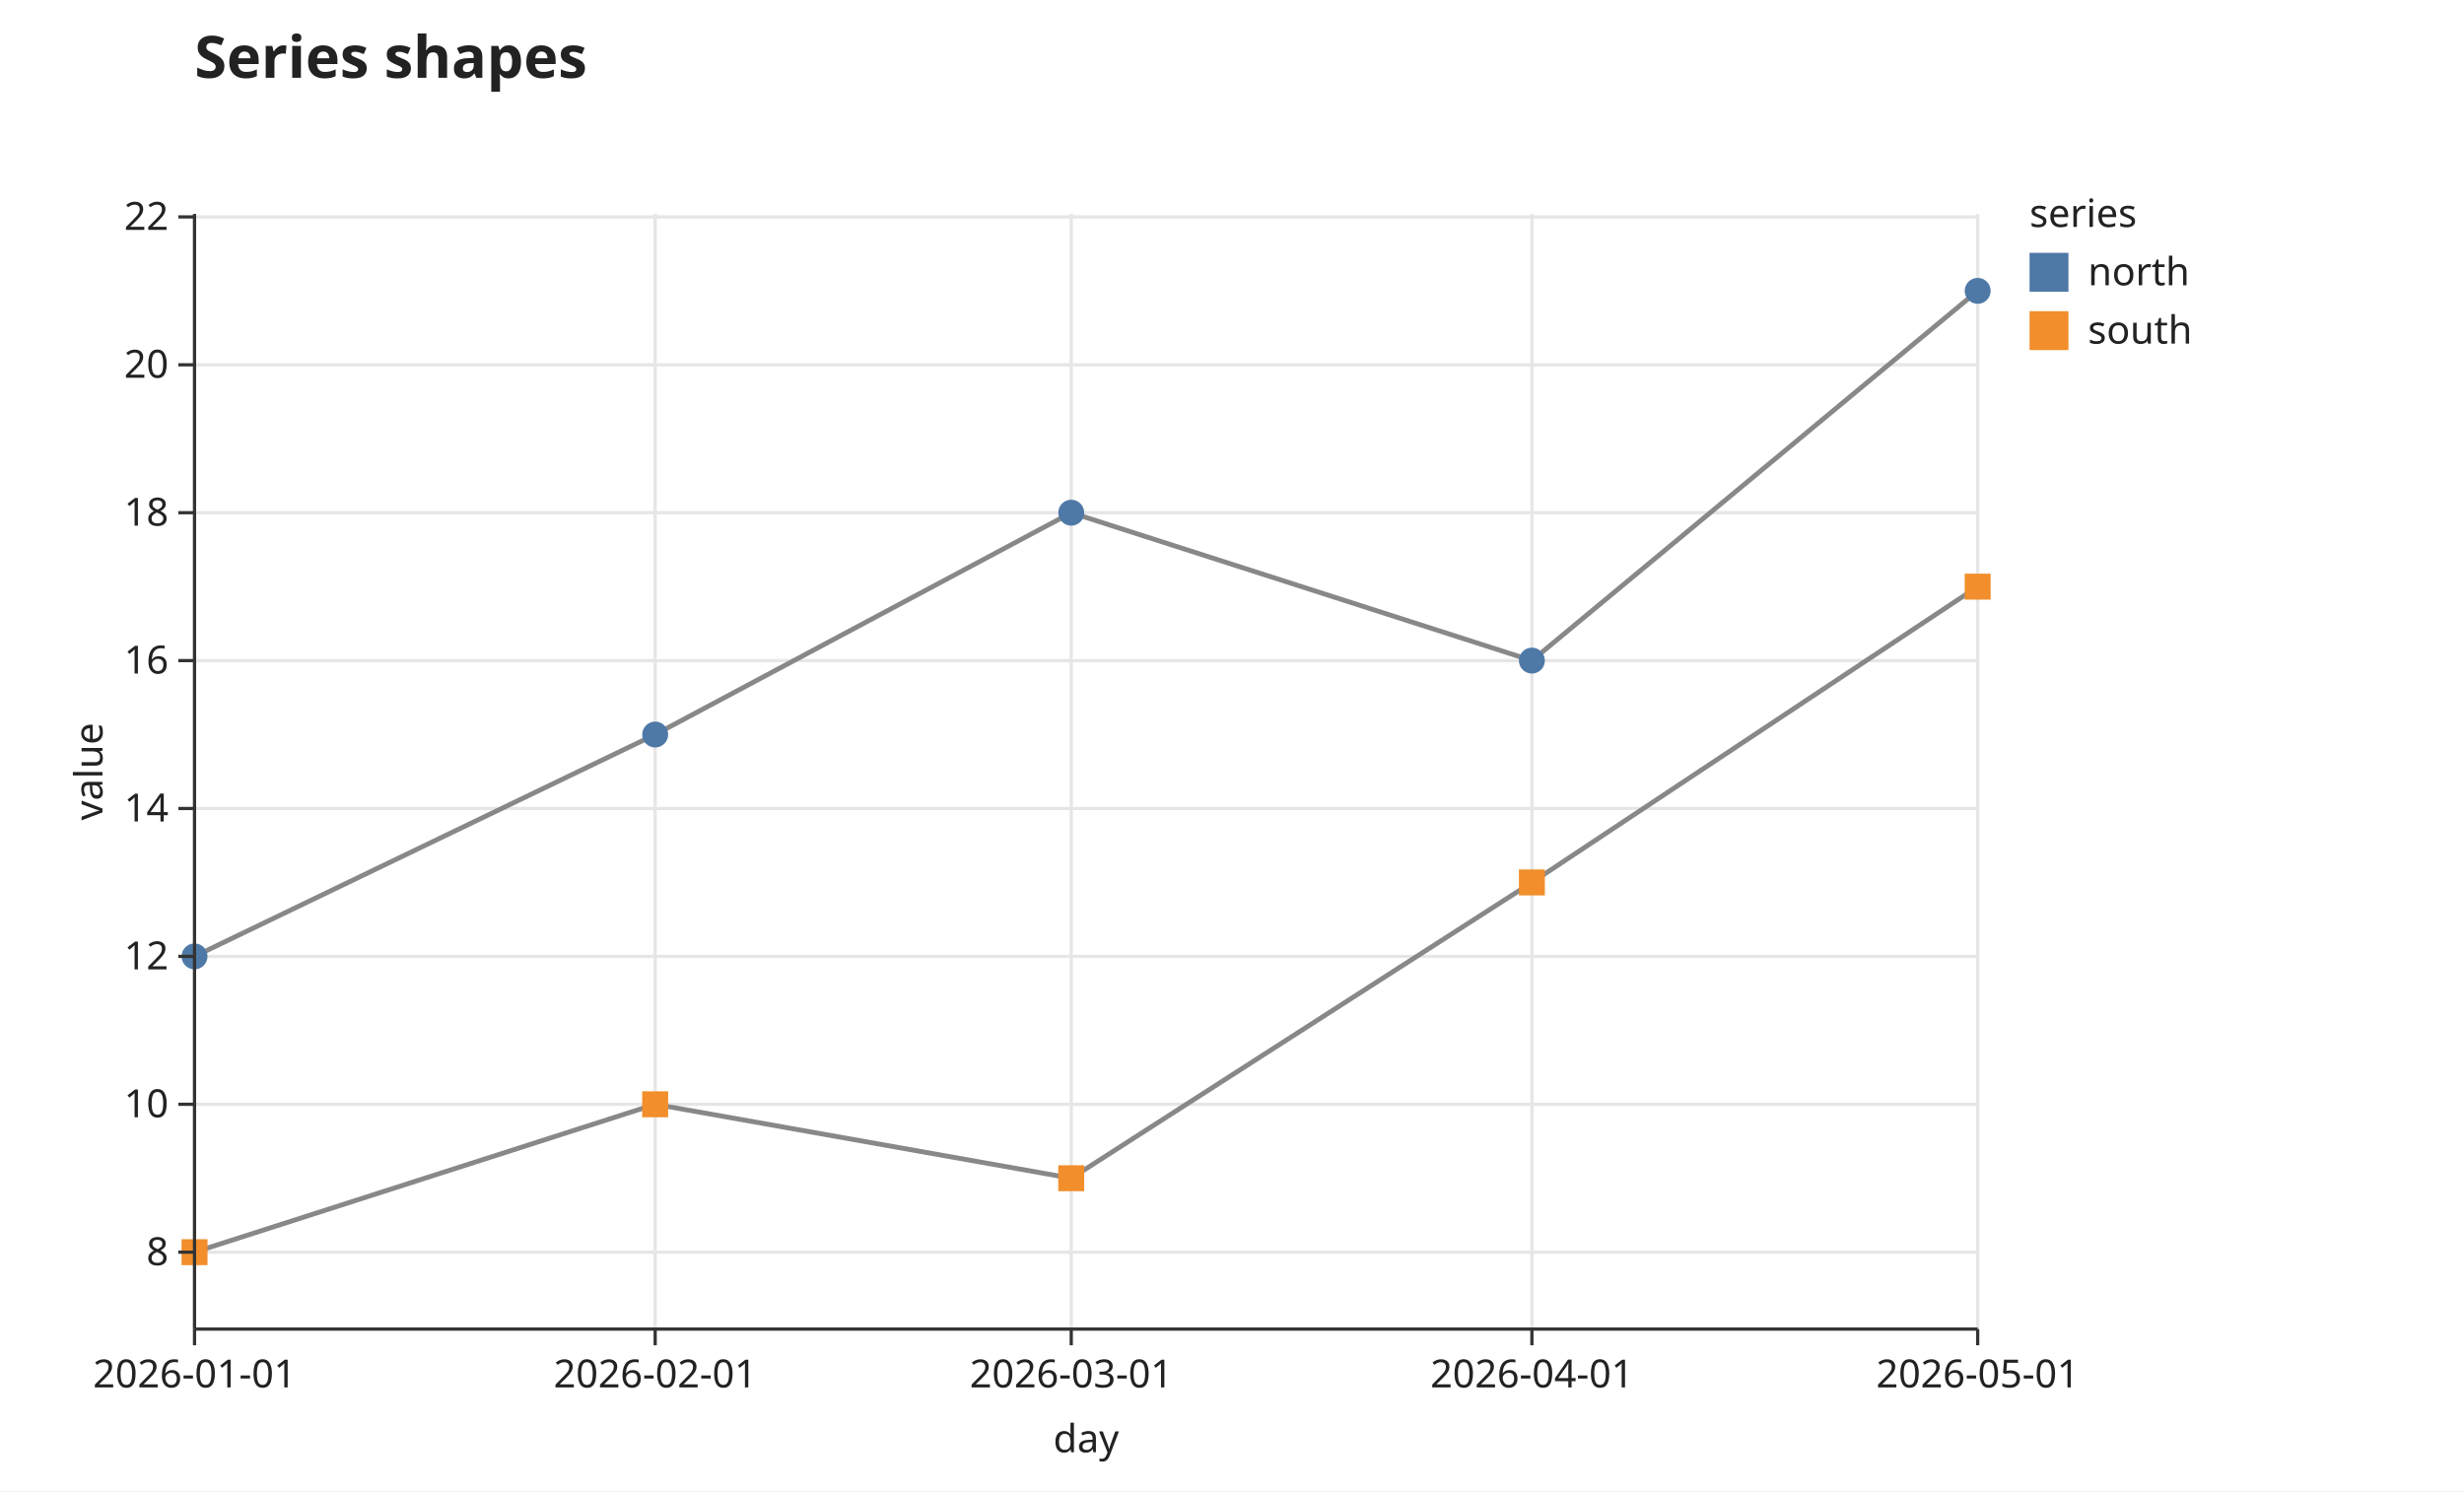
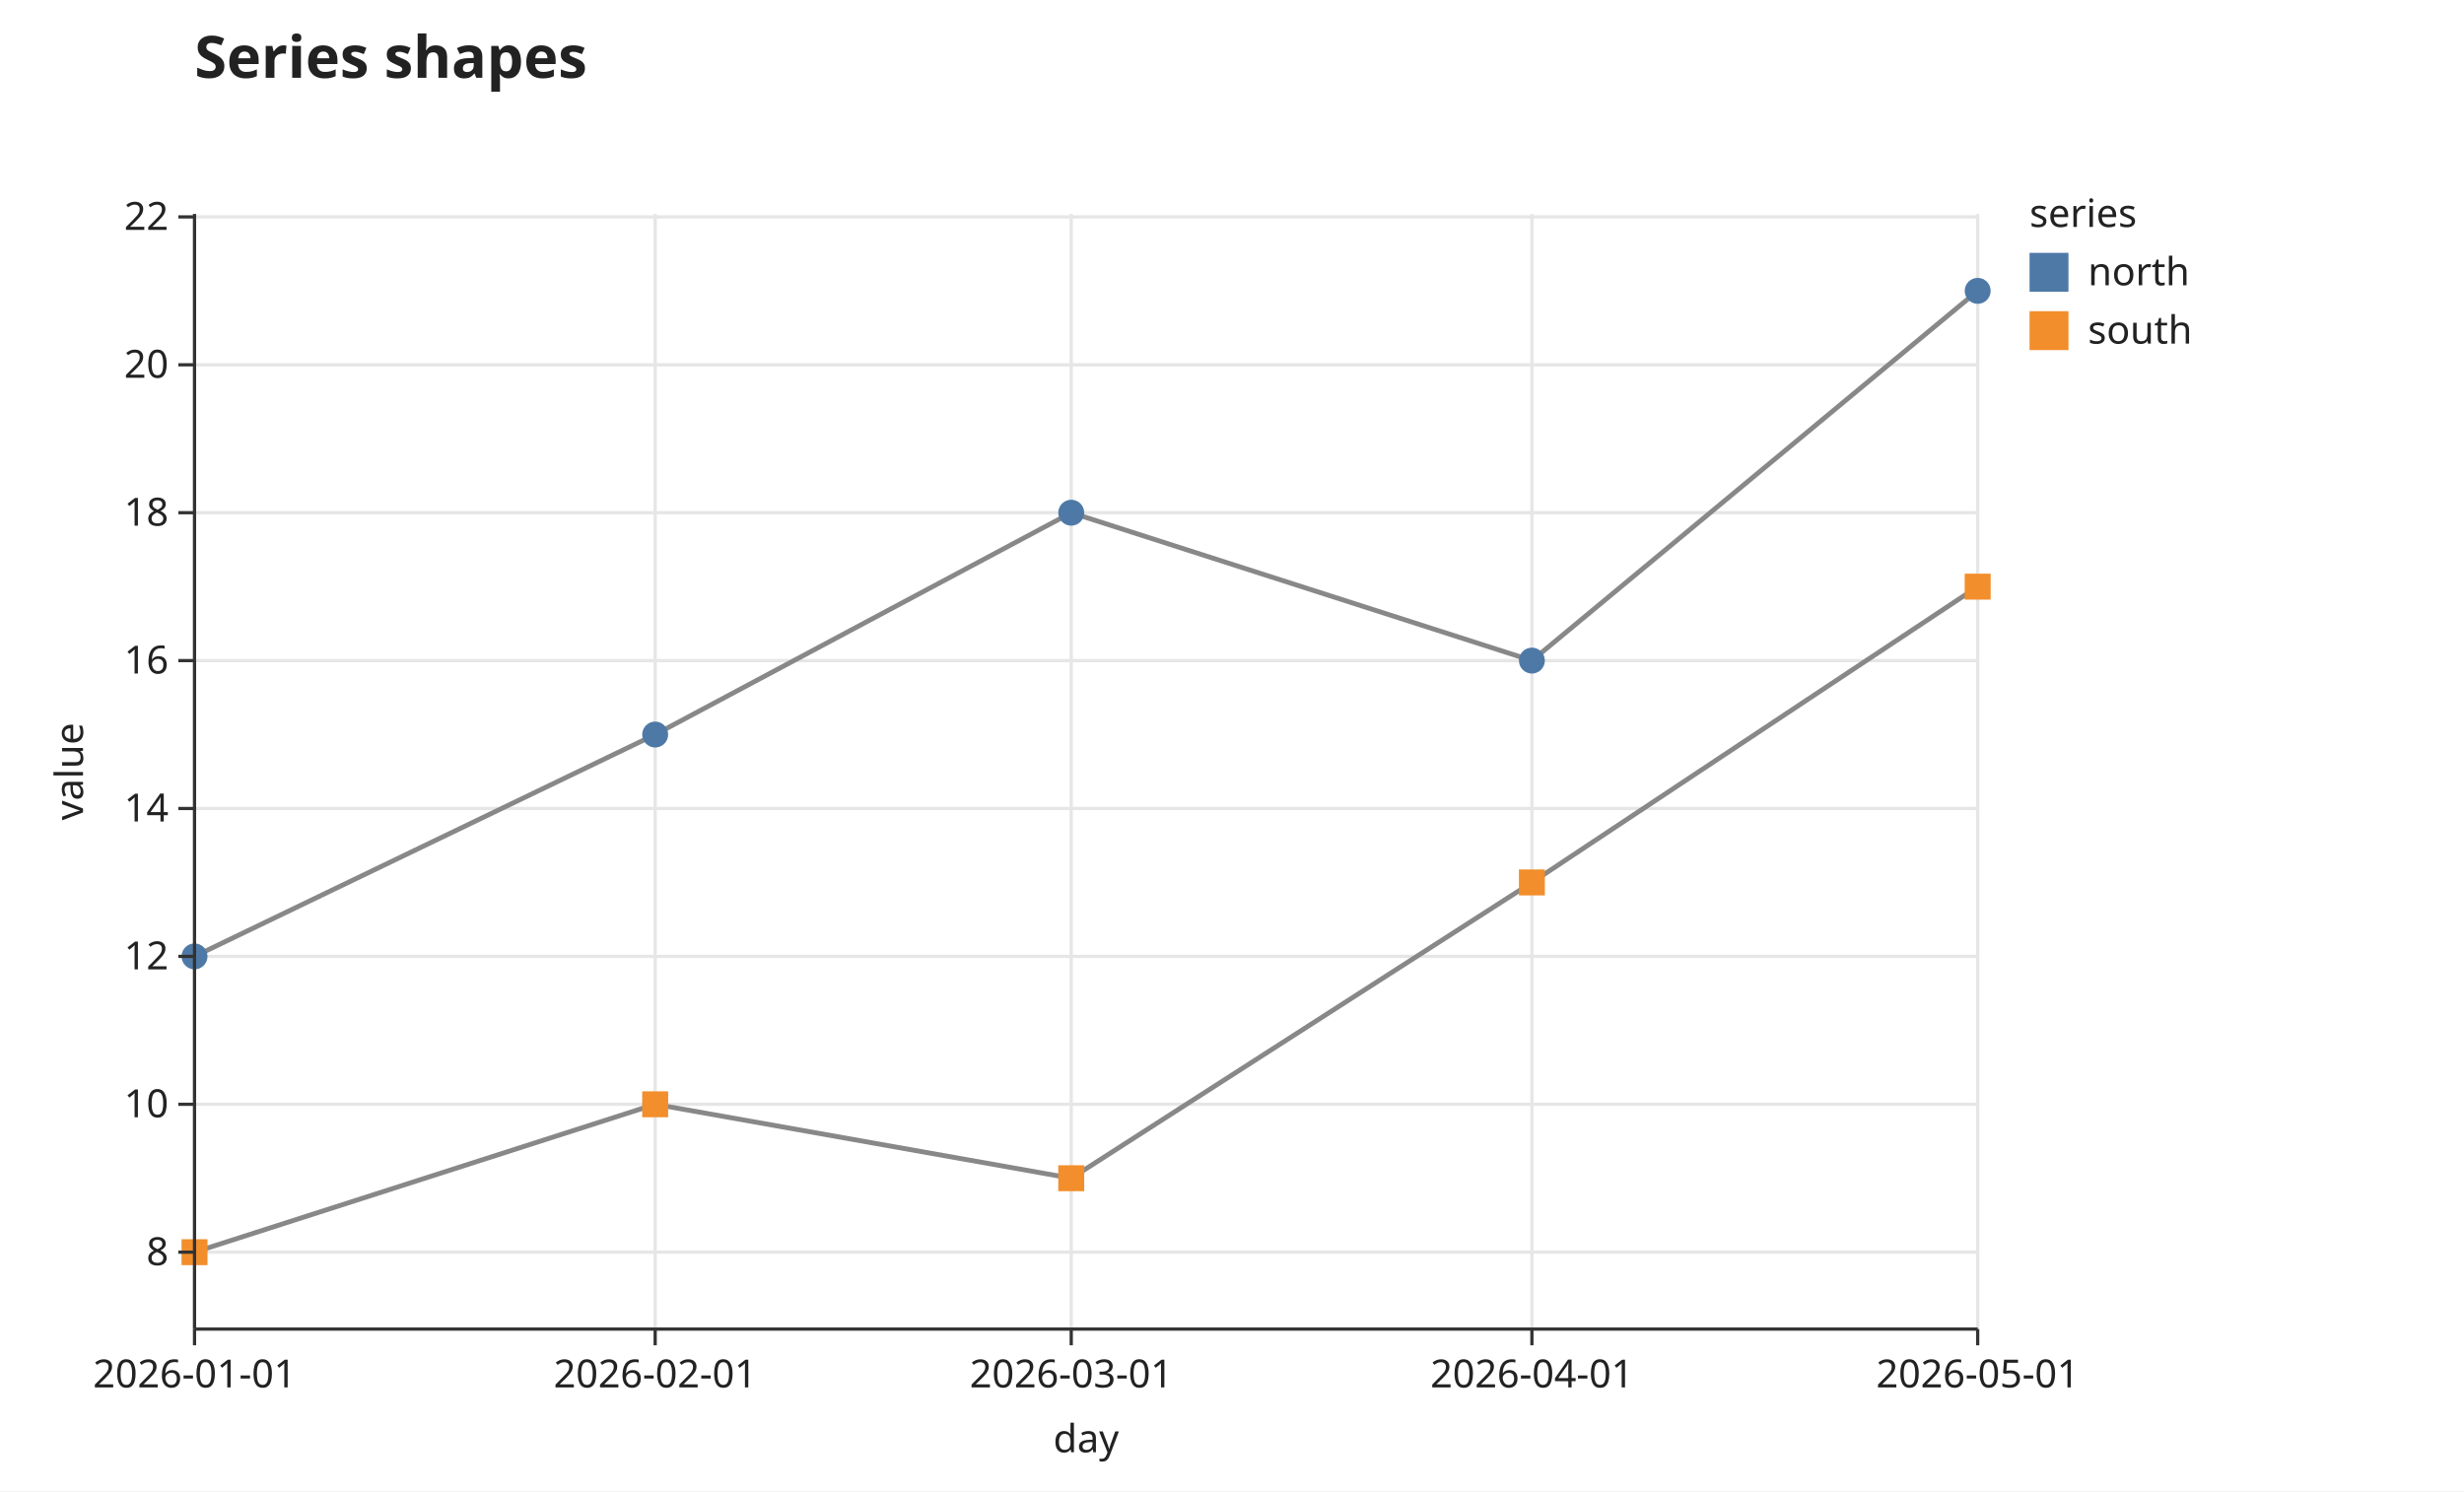
<svg xmlns="http://www.w3.org/2000/svg" width="760" height="460" viewBox="0 0 760 460" role="img" aria-label="Series shapes">
  <rect class="algraf-background" x="0" y="0" width="760" height="460" fill="#ffffff" />
  <text class="algraf-title" x="60" y="24" font-family="system-ui, sans-serif" font-size="18" font-weight="600" fill="#222222">Series shapes</text>
  <rect class="algraf-plot-area" x="60" y="66" width="550" height="344" fill="#ffffff" />
  <g class="algraf-grid">
    <line x1="60" y1="66" x2="60" y2="410" stroke="#e6e6e6" stroke-width="1" />
    <line x1="202.083" y1="66" x2="202.083" y2="410" stroke="#e6e6e6" stroke-width="1" />
    <line x1="330.417" y1="66" x2="330.417" y2="410" stroke="#e6e6e6" stroke-width="1" />
    <line x1="472.5" y1="66" x2="472.5" y2="410" stroke="#e6e6e6" stroke-width="1" />
    <line x1="610" y1="66" x2="610" y2="410" stroke="#e6e6e6" stroke-width="1" />
    <line x1="60" y1="386.276" x2="610" y2="386.276" stroke="#e6e6e6" stroke-width="1" />
    <line x1="60" y1="340.653" x2="610" y2="340.653" stroke="#e6e6e6" stroke-width="1" />
    <line x1="60" y1="295.029" x2="610" y2="295.029" stroke="#e6e6e6" stroke-width="1" />
    <line x1="60" y1="249.406" x2="610" y2="249.406" stroke="#e6e6e6" stroke-width="1" />
    <line x1="60" y1="203.782" x2="610" y2="203.782" stroke="#e6e6e6" stroke-width="1" />
    <line x1="60" y1="158.159" x2="610" y2="158.159" stroke="#e6e6e6" stroke-width="1" />
    <line x1="60" y1="112.536" x2="610" y2="112.536" stroke="#e6e6e6" stroke-width="1" />
    <line x1="60" y1="66.912" x2="610" y2="66.912" stroke="#e6e6e6" stroke-width="1" />
  </g>
  <g class="algraf-layer algraf-geom-line">
    <path d="M60 295.029 L202.083 226.594 L330.417 158.159 L472.5 203.782 L610 89.724" fill="none" stroke="#888888" stroke-width="1.5" opacity="1" />
    <path d="M60 386.276 L202.083 340.653 L330.417 363.464 L472.5 272.218 L610 180.971" fill="none" stroke="#888888" stroke-width="1.5" opacity="1" />
  </g>
  <g class="algraf-layer algraf-geom-point">
    <circle cx="60" cy="295.029" r="4" fill="#4E79A7" opacity="1" />
    <circle cx="202.083" cy="226.594" r="4" fill="#4E79A7" opacity="1" />
    <circle cx="330.417" cy="158.159" r="4" fill="#4E79A7" opacity="1" />
    <circle cx="472.5" cy="203.782" r="4" fill="#4E79A7" opacity="1" />
    <circle cx="610" cy="89.724" r="4" fill="#4E79A7" opacity="1" />
    <rect x="56" y="382.276" width="8" height="8" fill="#F28E2B" opacity="1" />
    <rect x="198.083" y="336.653" width="8" height="8" fill="#F28E2B" opacity="1" />
    <rect x="326.417" y="359.464" width="8" height="8" fill="#F28E2B" opacity="1" />
    <rect x="468.5" y="268.218" width="8" height="8" fill="#F28E2B" opacity="1" />
    <rect x="606" y="176.971" width="8" height="8" fill="#F28E2B" opacity="1" />
  </g>
  <g class="algraf-axes">
    <line x1="60" y1="410" x2="610" y2="410" stroke="#333333" stroke-width="1" />
    <line x1="60" y1="410" x2="60" y2="415" stroke="#333333" stroke-width="1" />
    <text x="60" y="428" text-anchor="middle" font-family="system-ui, sans-serif" font-size="12" fill="#222222">2026-01-01</text>
    <line x1="202.083" y1="410" x2="202.083" y2="415" stroke="#333333" stroke-width="1" />
    <text x="202.083" y="428" text-anchor="middle" font-family="system-ui, sans-serif" font-size="12" fill="#222222">2026-02-01</text>
    <line x1="330.417" y1="410" x2="330.417" y2="415" stroke="#333333" stroke-width="1" />
    <text x="330.417" y="428" text-anchor="middle" font-family="system-ui, sans-serif" font-size="12" fill="#222222">2026-03-01</text>
    <line x1="472.5" y1="410" x2="472.5" y2="415" stroke="#333333" stroke-width="1" />
    <text x="472.5" y="428" text-anchor="middle" font-family="system-ui, sans-serif" font-size="12" fill="#222222">2026-04-01</text>
    <line x1="610" y1="410" x2="610" y2="415" stroke="#333333" stroke-width="1" />
    <text x="610" y="428" text-anchor="middle" font-family="system-ui, sans-serif" font-size="12" fill="#222222">2026-05-01</text>
    <text x="335" y="448" text-anchor="middle" font-family="system-ui, sans-serif" font-size="12" fill="#222222">day</text>
    <line x1="60" y1="66" x2="60" y2="410" stroke="#333333" stroke-width="1" />
    <line x1="55" y1="386.276" x2="60" y2="386.276" stroke="#333333" stroke-width="1" />
    <text x="52" y="390.276" text-anchor="end" font-family="system-ui, sans-serif" font-size="12" fill="#222222">8</text>
    <line x1="55" y1="340.653" x2="60" y2="340.653" stroke="#333333" stroke-width="1" />
    <text x="52" y="344.653" text-anchor="end" font-family="system-ui, sans-serif" font-size="12" fill="#222222">10</text>
    <line x1="55" y1="295.029" x2="60" y2="295.029" stroke="#333333" stroke-width="1" />
    <text x="52" y="299.029" text-anchor="end" font-family="system-ui, sans-serif" font-size="12" fill="#222222">12</text>
    <line x1="55" y1="249.406" x2="60" y2="249.406" stroke="#333333" stroke-width="1" />
    <text x="52" y="253.406" text-anchor="end" font-family="system-ui, sans-serif" font-size="12" fill="#222222">14</text>
    <line x1="55" y1="203.782" x2="60" y2="203.782" stroke="#333333" stroke-width="1" />
    <text x="52" y="207.782" text-anchor="end" font-family="system-ui, sans-serif" font-size="12" fill="#222222">16</text>
    <line x1="55" y1="158.159" x2="60" y2="158.159" stroke="#333333" stroke-width="1" />
    <text x="52" y="162.159" text-anchor="end" font-family="system-ui, sans-serif" font-size="12" fill="#222222">18</text>
    <line x1="55" y1="112.536" x2="60" y2="112.536" stroke="#333333" stroke-width="1" />
    <text x="52" y="116.536" text-anchor="end" font-family="system-ui, sans-serif" font-size="12" fill="#222222">20</text>
    <line x1="55" y1="66.912" x2="60" y2="66.912" stroke="#333333" stroke-width="1" />
    <text x="52" y="70.912" text-anchor="end" font-family="system-ui, sans-serif" font-size="12" fill="#222222">22</text>
-     <text x="31.6" y="238" text-anchor="middle" transform="rotate(-90 31.6 238)" font-family="system-ui, sans-serif" font-size="12" fill="#222222">value</text>
+     <text x="25.6" y="238" text-anchor="middle" transform="rotate(-90 25.6 238)" font-family="system-ui, sans-serif" font-size="12" fill="#222222">value</text>
  </g>
  <g class="algraf-legends">
    <text x="626" y="70" text-anchor="start" font-family="system-ui, sans-serif" font-size="12" fill="#222222">series</text>
    <rect x="626" y="78" width="12" height="12" fill="#4E79A7" />
    <text x="644" y="88" text-anchor="start" font-family="system-ui, sans-serif" font-size="12" fill="#222222">north</text>
    <rect x="626" y="96" width="12" height="12" fill="#F28E2B" />
    <text x="644" y="106" text-anchor="start" font-family="system-ui, sans-serif" font-size="12" fill="#222222">south</text>
  </g>
</svg>
